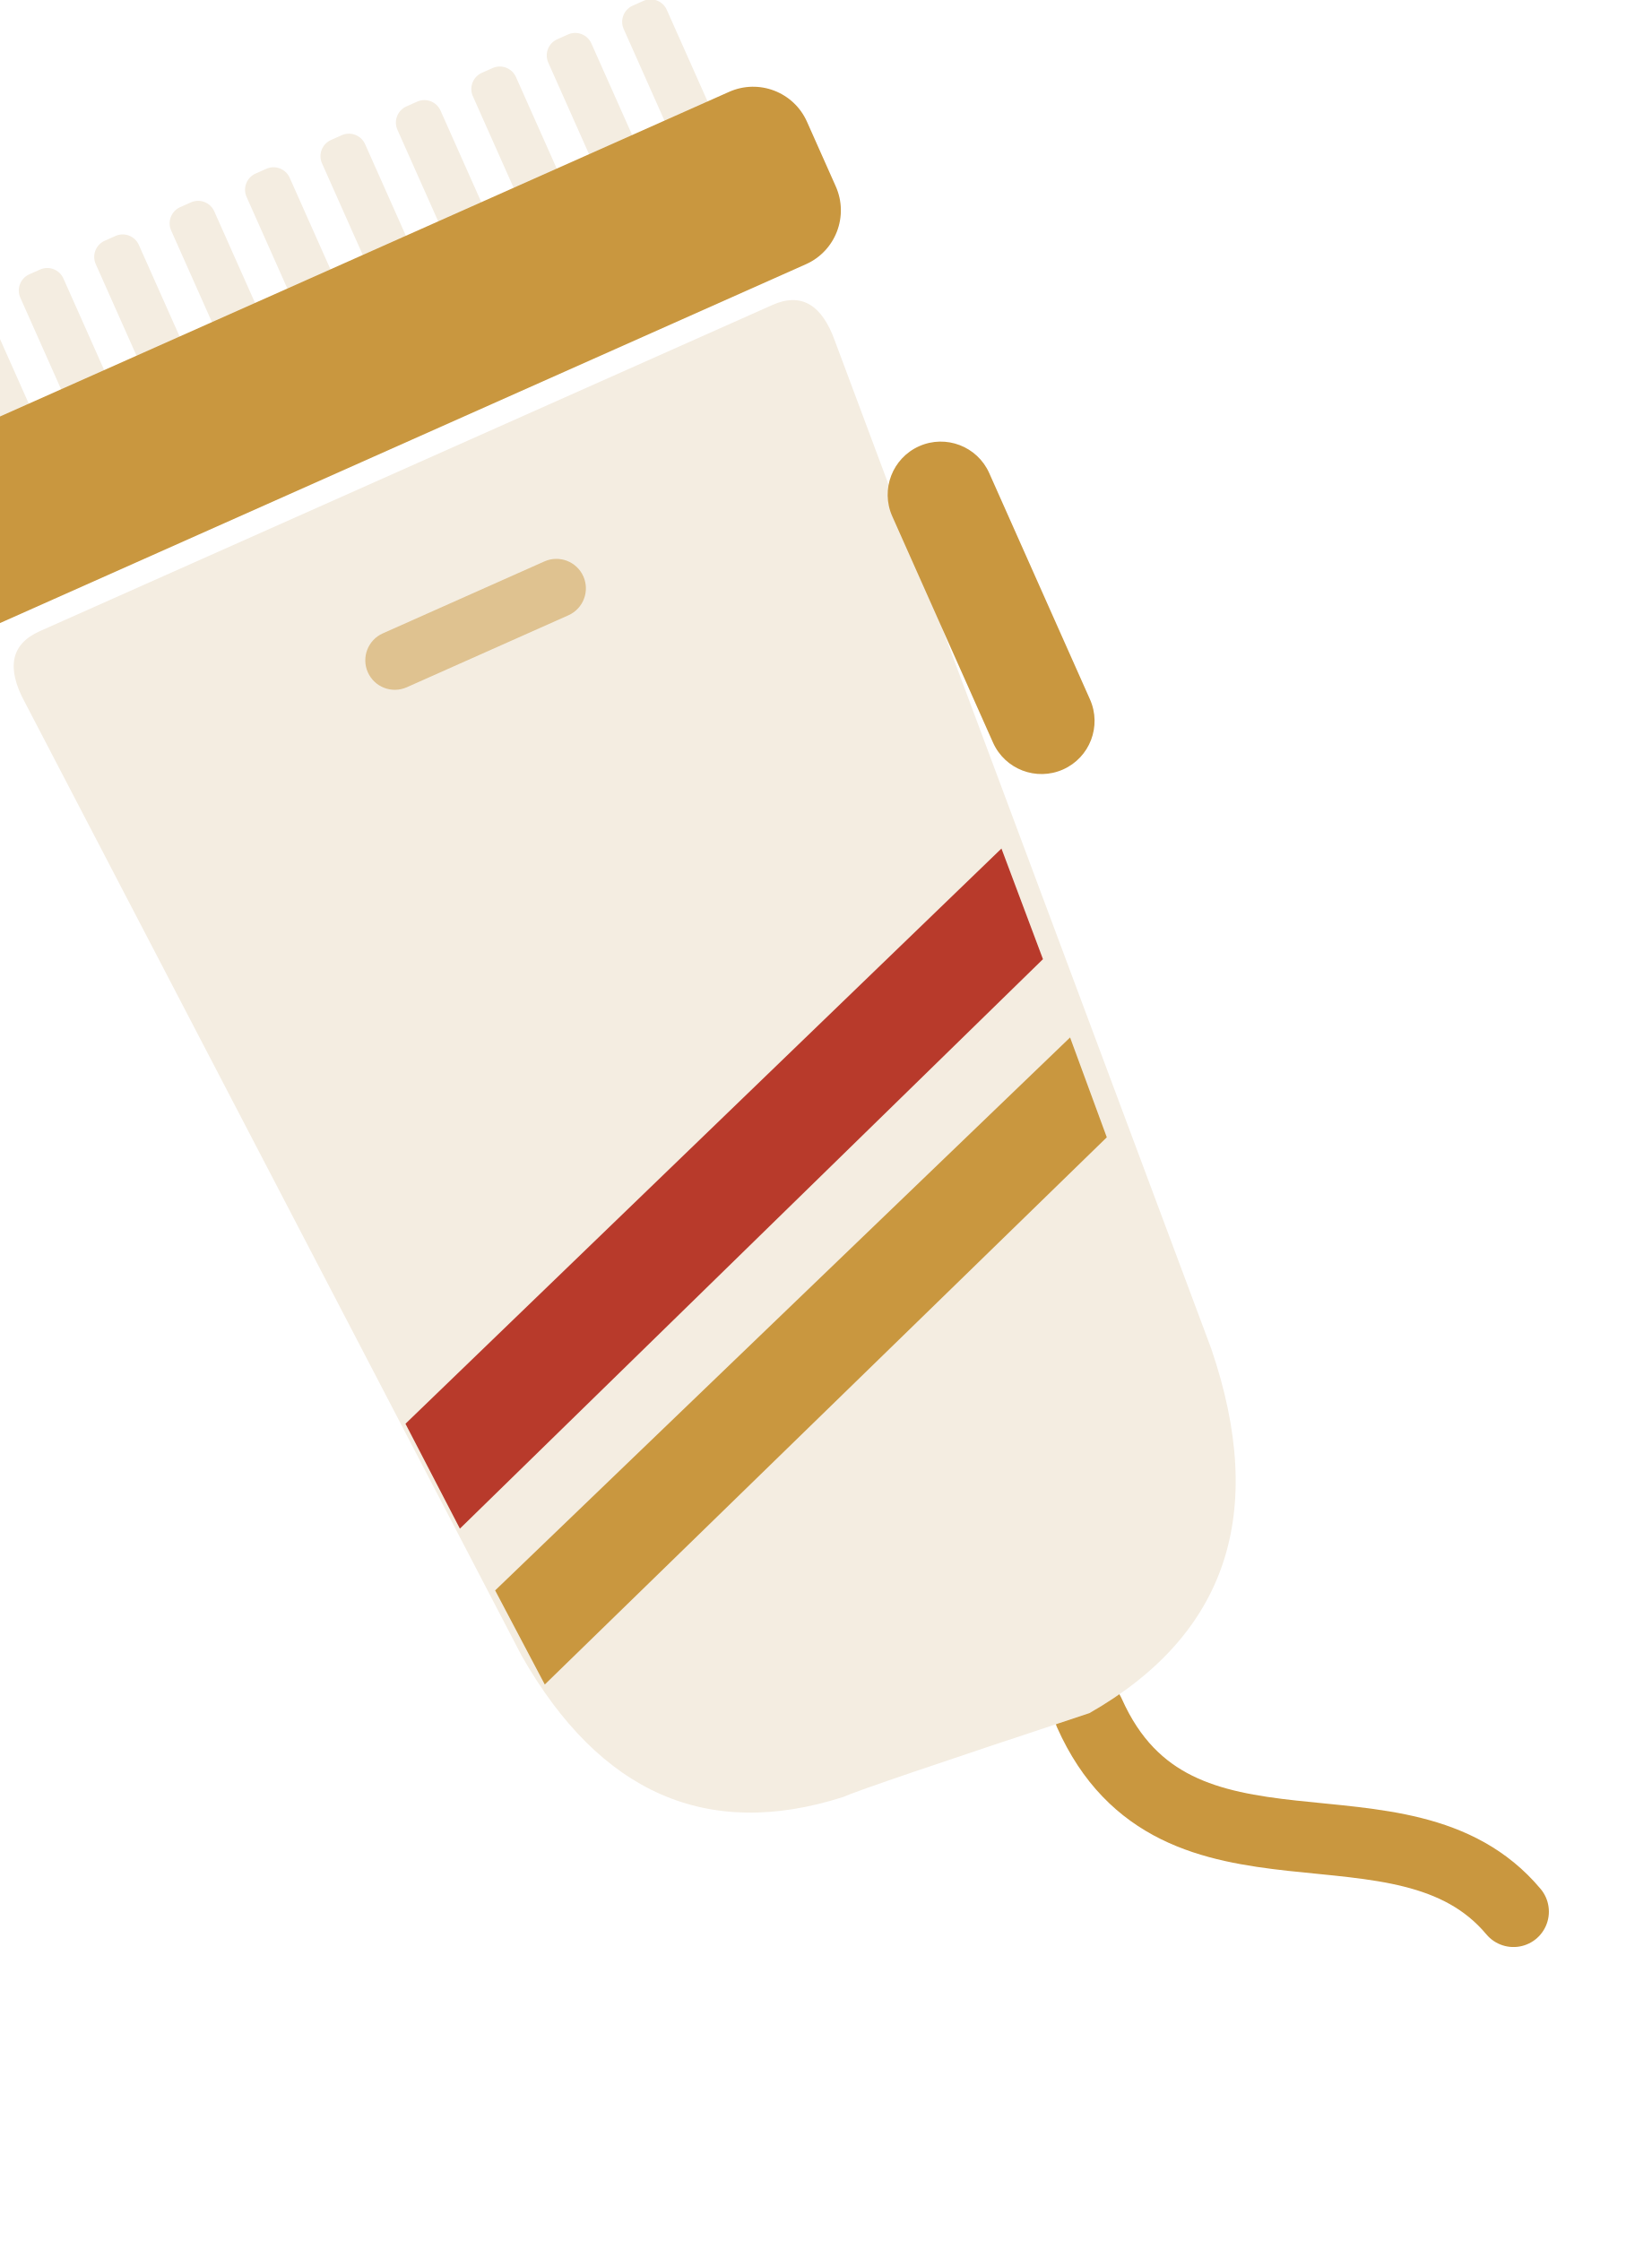
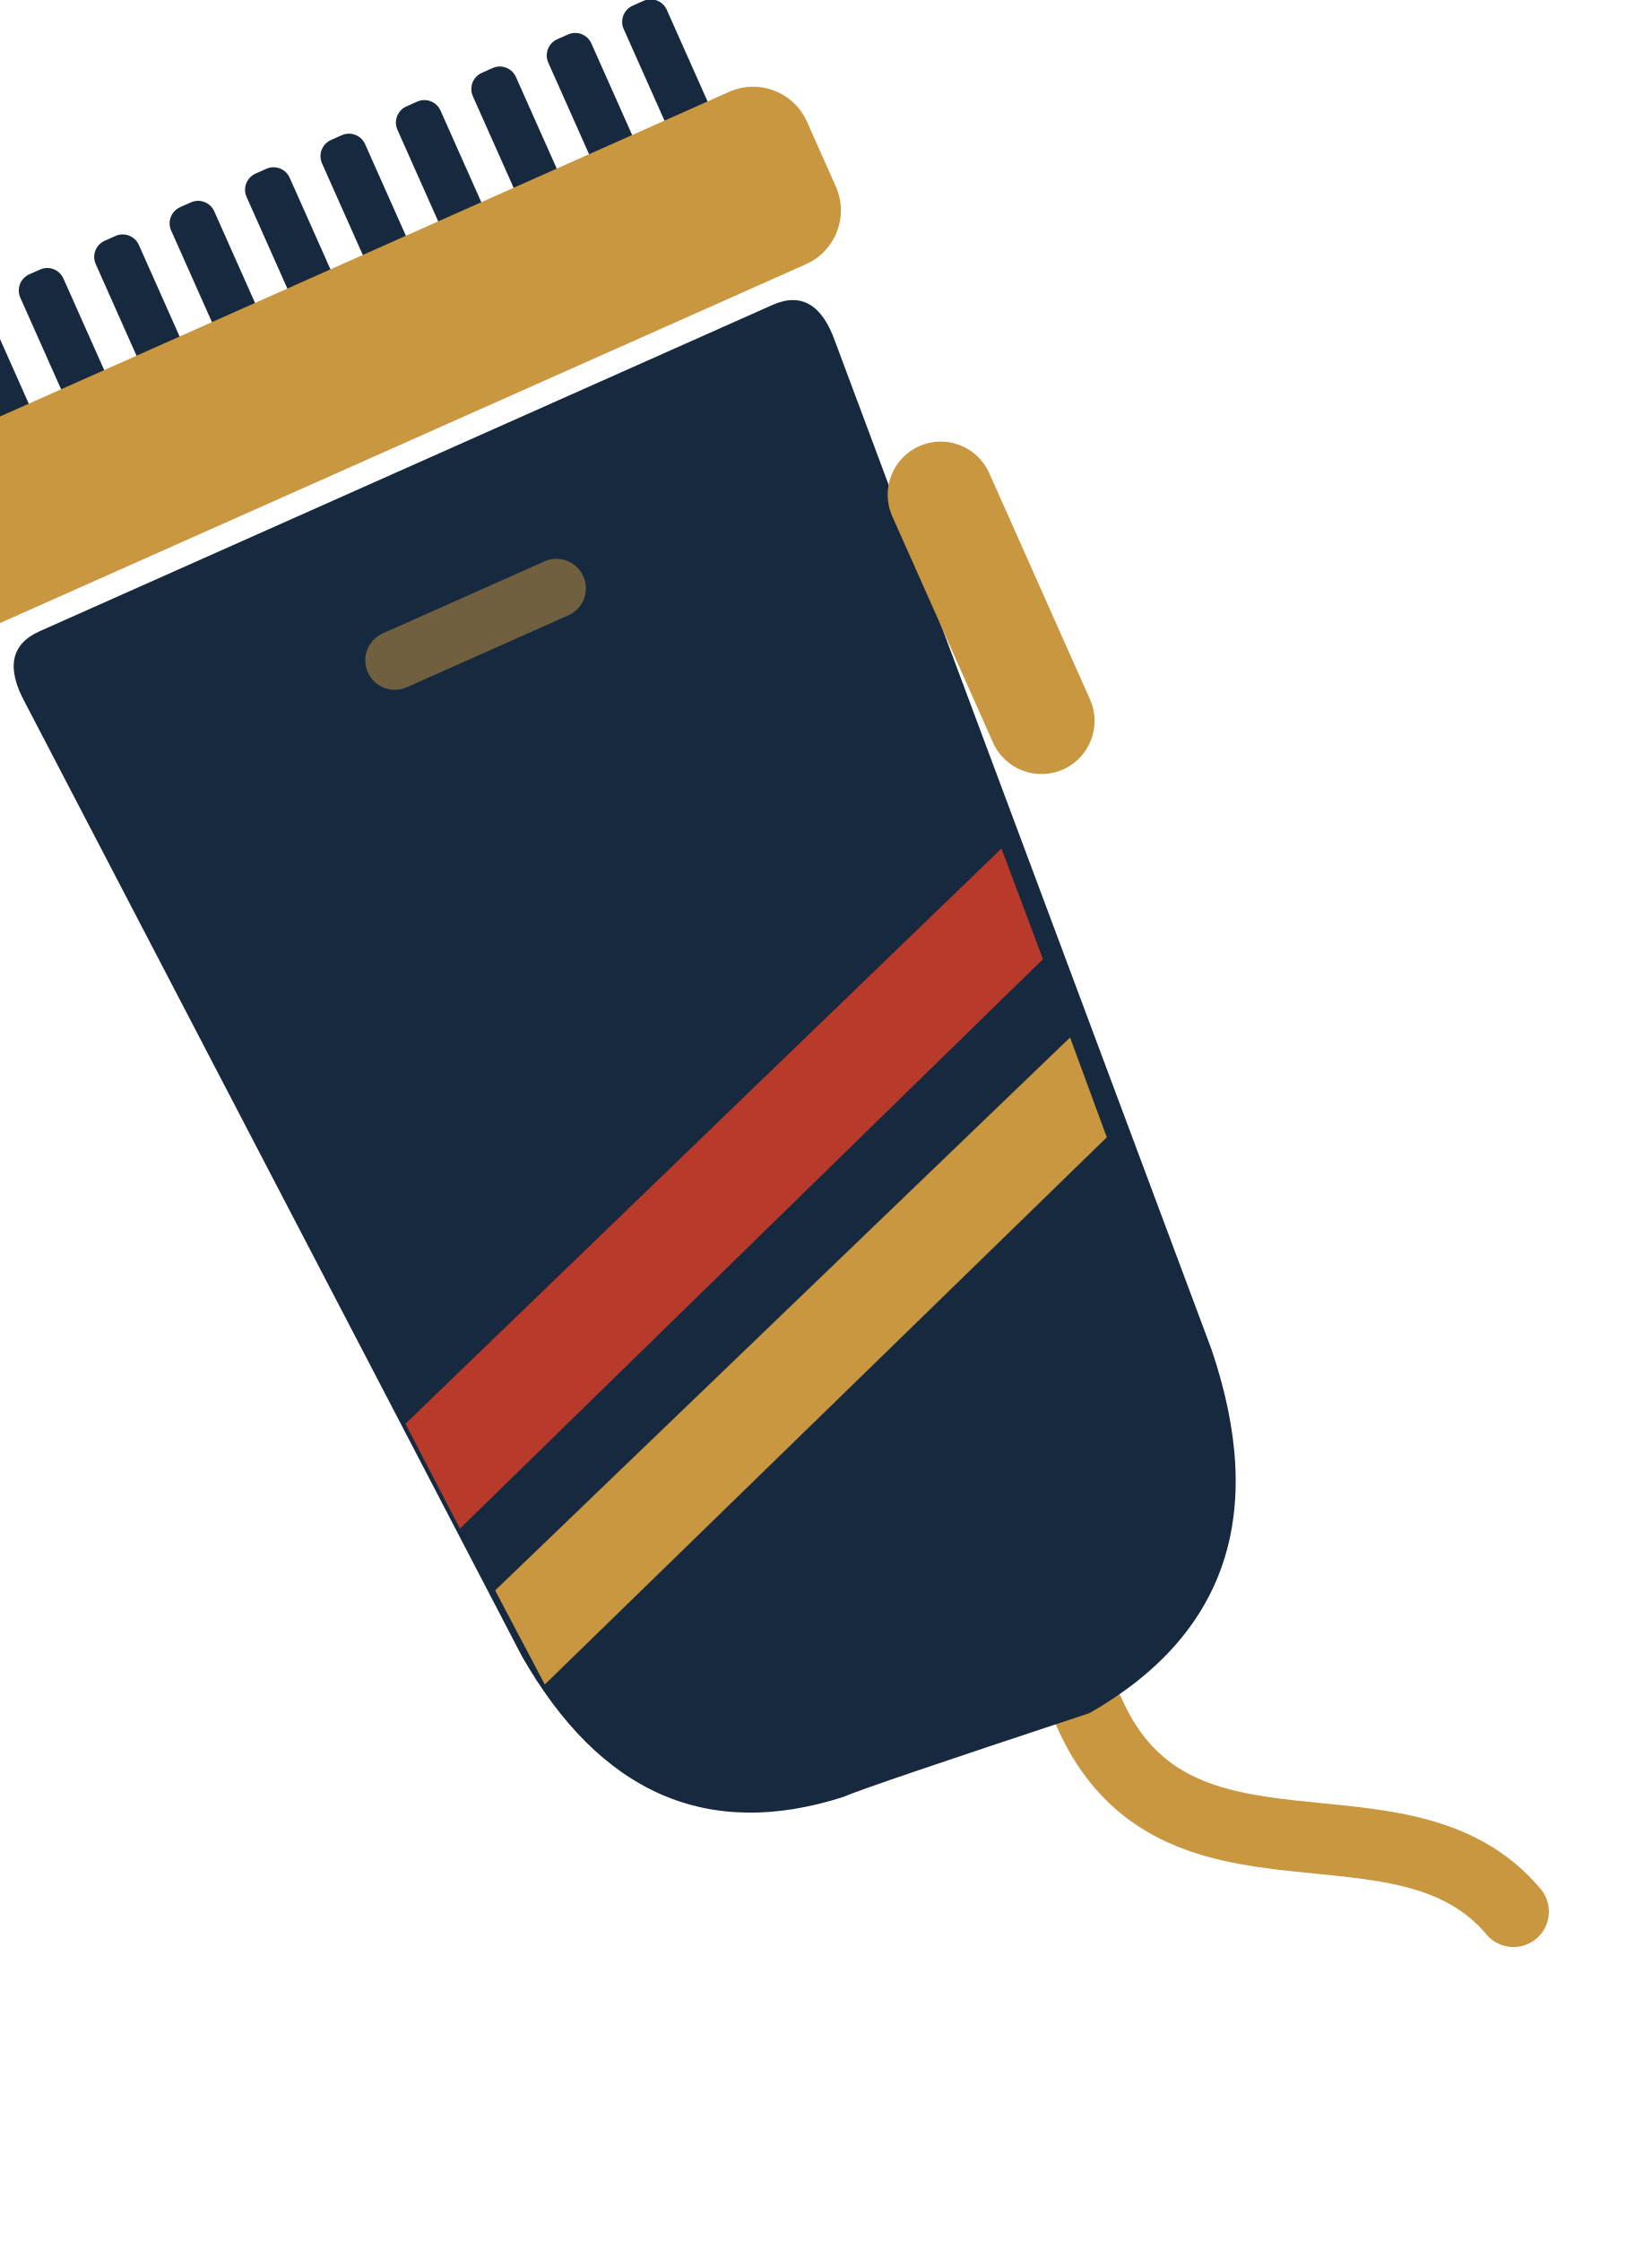
<svg xmlns="http://www.w3.org/2000/svg" viewBox="0 0 140 190" role="img" aria-label="Shavey">
  <g transform="rotate(-24 70 95)">
    <path d="M70 150 C70 168 92 166 96 180" fill="none" stroke="#C9973F" stroke-width="6" stroke-linecap="round" />
-     <g fill="#F4EDE1">
+     <g fill="#17293F">
      <rect x="22" y="2" width="4" height="13" rx="1.5" />
      <rect x="29" y="2" width="4" height="13" rx="1.5" />
      <rect x="36" y="2" width="4" height="13" rx="1.5" />
      <rect x="43" y="2" width="4" height="13" rx="1.5" />
      <rect x="50" y="2" width="4" height="13" rx="1.5" />
      <rect x="57" y="2" width="4" height="13" rx="1.5" />
      <rect x="64" y="2" width="4" height="13" rx="1.5" />
      <rect x="71" y="2" width="4" height="13" rx="1.5" />
      <rect x="78" y="2" width="4" height="13" rx="1.5" />
      <rect x="85" y="2" width="4" height="13" rx="1.5" />
      <rect x="92" y="2" width="4" height="13" rx="1.5" />
    </g>
    <rect x="17" y="12" width="86" height="16" rx="5" fill="#C9973F" />
-     <path d="M26 30 L94 30 Q98 30 97.6 35 L92 126 Q90 148 70 150 Q50 148 48 148 Q30 146 28 126 L22.4 35 Q22 30 26 30 Z" fill="#F4EDE1" />
+     <path d="M26 30 L94 30 Q98 30 97.6 35 L92 126 Q90 148 70 150 Q50 148 48 148 Q30 146 28 126 L22.4 35 Q22 30 26 30 Z" fill="#17293F" />
    <polygon points="27,104 93,80 92.4,90 27.6,114" fill="#B83A2B" />
    <polygon points="28.2,120 91.8,97 91.2,106 28.8,129" fill="#C9973F" />
    <rect x="96" y="46" width="9" height="30" rx="4.5" fill="#C9973F" />
    <rect x="50" y="42" width="20" height="5" rx="2.5" fill="#C9973F" opacity="0.5" />
  </g>
</svg>
